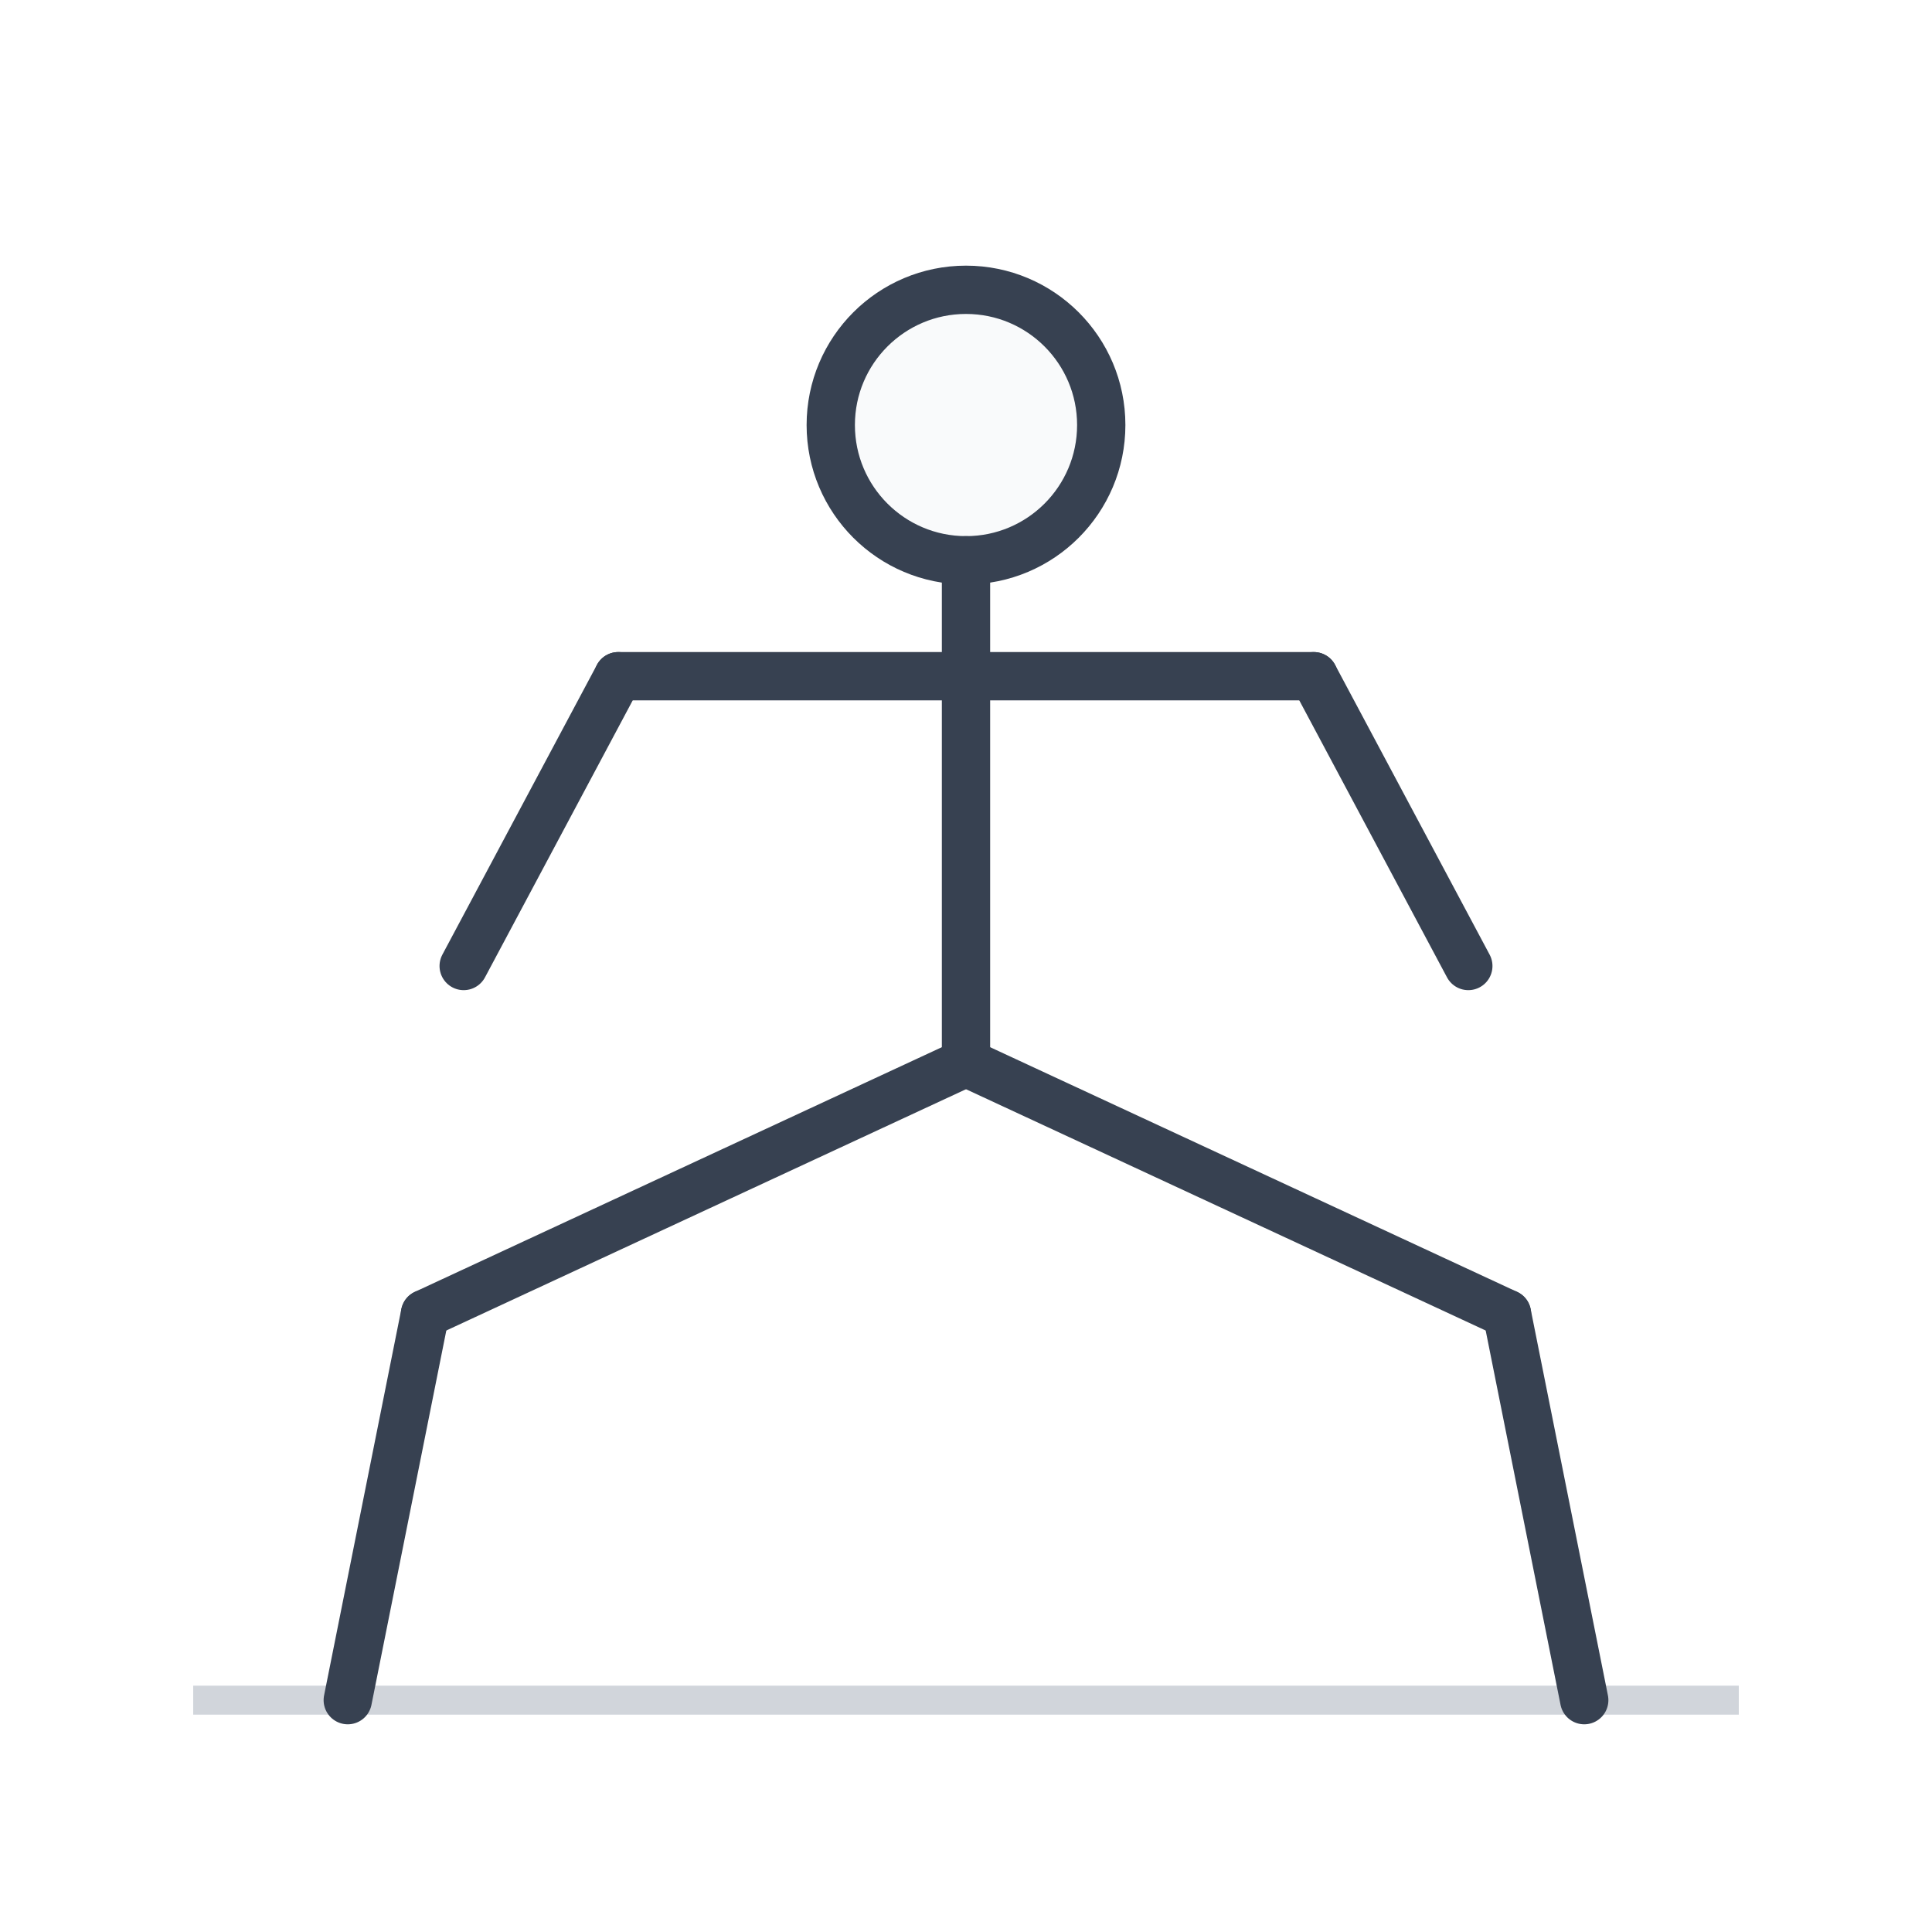
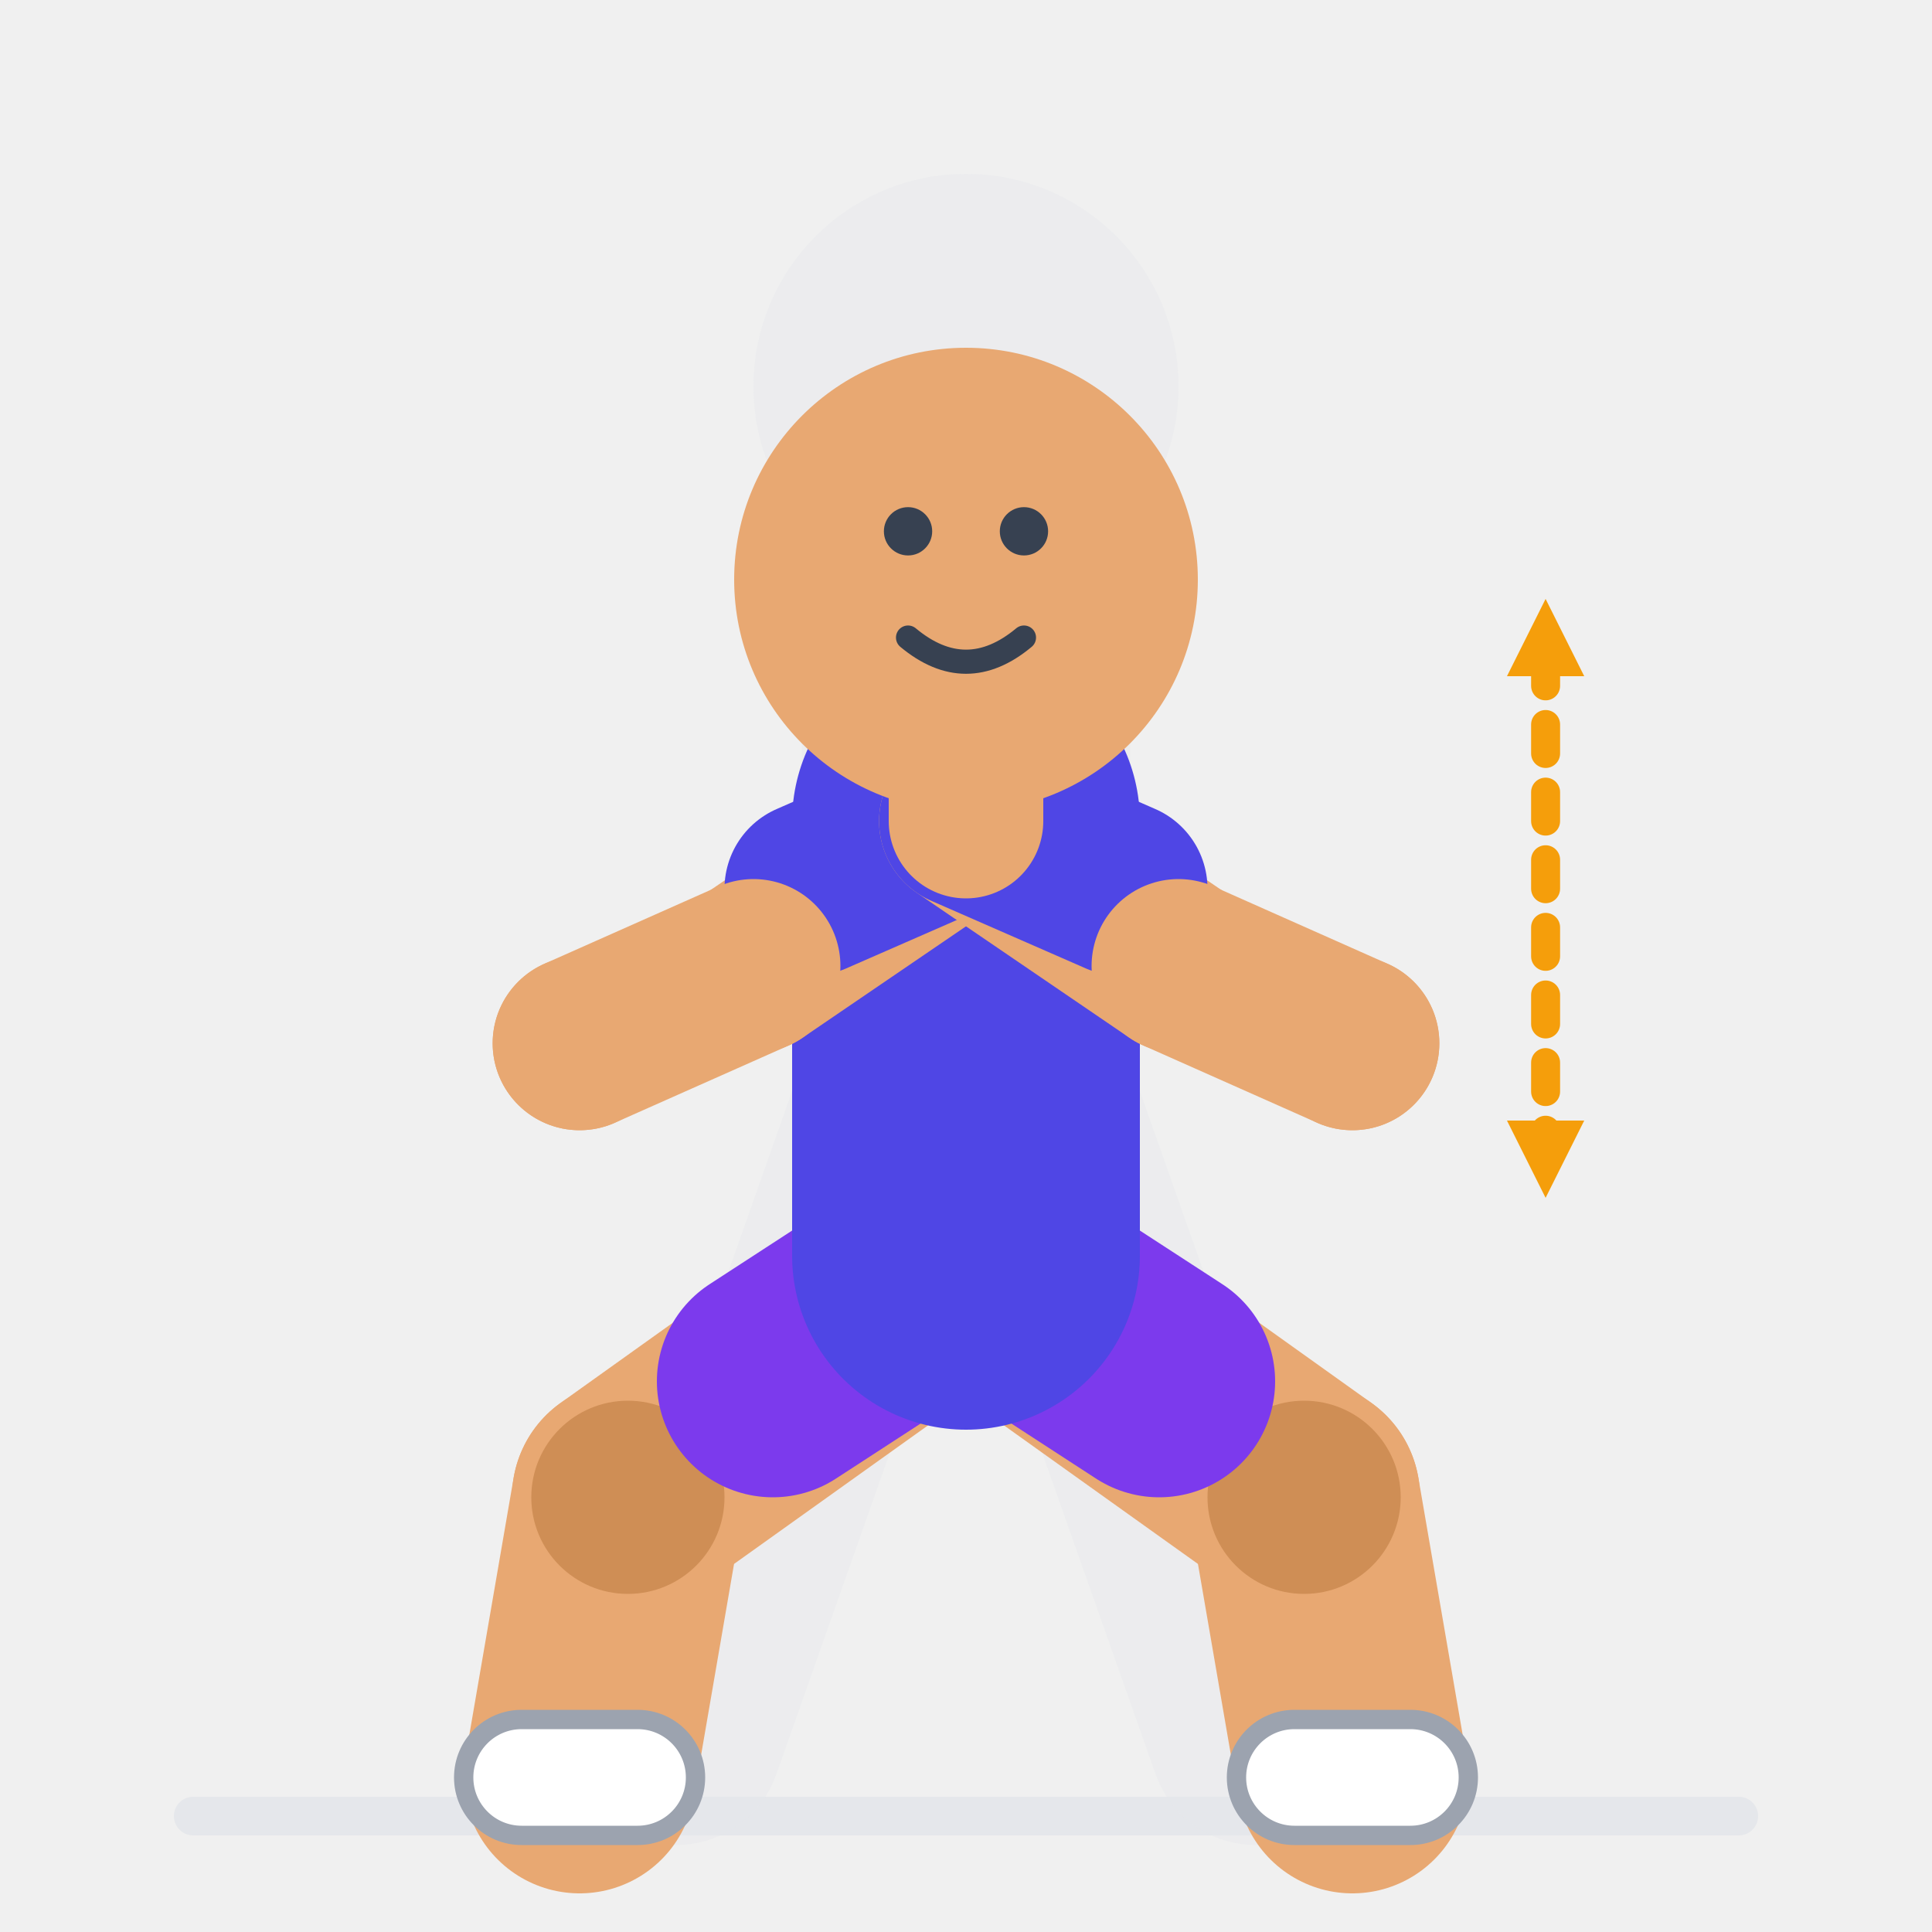
- <svg xmlns="http://www.w3.org/2000/svg" viewBox="0 0 100 100" width="100" height="100">
-   <rect width="100" height="100" fill="white" />
-   <line x1="10" y1="88" x2="90" y2="88" stroke="#d1d5db" stroke-width="1.5" />
-   <circle cx="50" cy="22" r="7" fill="#f9fafb" stroke="#374151" stroke-width="2.5" />
-   <line x1="50" y1="29" x2="50" y2="55" stroke="#374151" stroke-width="2.5" stroke-linecap="round" />
-   <line x1="32" y1="35" x2="68" y2="35" stroke="#374151" stroke-width="2.5" stroke-linecap="round" />
-   <line x1="32" y1="35" x2="24" y2="50" stroke="#374151" stroke-width="2.5" stroke-linecap="round" />
-   <line x1="68" y1="35" x2="76" y2="50" stroke="#374151" stroke-width="2.5" stroke-linecap="round" />
-   <line x1="50" y1="55" x2="22" y2="68" stroke="#374151" stroke-width="2.5" stroke-linecap="round" />
-   <line x1="50" y1="55" x2="78" y2="68" stroke="#374151" stroke-width="2.5" stroke-linecap="round" />
-   <line x1="22" y1="68" x2="18" y2="88" stroke="#374151" stroke-width="2.5" stroke-linecap="round" />
-   <line x1="78" y1="68" x2="82" y2="88" stroke="#374151" stroke-width="2.5" stroke-linecap="round" />
+ <svg xmlns="http://www.w3.org/2000/svg" viewBox="0 0 200 200" width="200" height="200">
+   <line x1="20" y1="188" x2="180" y2="188" stroke="#E5E7EB" stroke-width="4" stroke-linecap="round" />
+   <circle cx="100" cy="40" r="22" fill="#E5E7EB" opacity="0.4" />
+   <line x1="100" y1="95" x2="100" y2="60" stroke="#E5E7EB" stroke-width="34" stroke-linecap="round" opacity="0.4" />
+   <line x1="100" y1="95" x2="70" y2="180" stroke="#E5E7EB" stroke-width="22" stroke-linecap="round" opacity="0.4" />
+   <line x1="100" y1="95" x2="130" y2="180" stroke="#E5E7EB" stroke-width="22" stroke-linecap="round" opacity="0.4" />
+   <line x1="100" y1="130" x2="65" y2="155" stroke="#E8A872" stroke-width="24" stroke-linecap="round" />
+   <line x1="65" y1="155" x2="60" y2="184" stroke="#E8A872" stroke-width="24" stroke-linecap="round" />
+   <circle cx="65" cy="155" r="10" fill="#CF8E55" />
+   <line x1="100" y1="130" x2="80" y2="143" stroke="#7C3AED" stroke-width="24" stroke-linecap="round" />
+   <line x1="100" y1="130" x2="135" y2="155" stroke="#E8A872" stroke-width="24" stroke-linecap="round" />
+   <line x1="135" y1="155" x2="140" y2="184" stroke="#E8A872" stroke-width="24" stroke-linecap="round" />
+   <circle cx="135" cy="155" r="10" fill="#CF8E55" />
+   <line x1="100" y1="130" x2="120" y2="143" stroke="#7C3AED" stroke-width="24" stroke-linecap="round" />
+   <rect x="48" y="178" width="24" height="12" rx="6" fill="#FFFFFF" stroke="#9CA3AF" stroke-width="2" />
+   <rect x="128" y="178" width="24" height="12" rx="6" fill="#FFFFFF" stroke="#9CA3AF" stroke-width="2" />
+   <line x1="100" y1="130" x2="100" y2="85" stroke="#4F46E5" stroke-width="36" stroke-linecap="round" />
+   <line x1="100" y1="85" x2="78" y2="100" stroke="#E8A872" stroke-width="18" stroke-linecap="round" />
+   <line x1="100" y1="85" x2="84" y2="92" stroke="#4F46E5" stroke-width="18" stroke-linecap="round" />
+   <circle cx="78" cy="100" r="8" fill="#CF8E55" />
+   <line x1="78" y1="100" x2="60" y2="108" stroke="#E8A872" stroke-width="18" stroke-linecap="round" />
+   <circle cx="60" cy="108" r="9" fill="#E8A872" />
+   <line x1="100" y1="85" x2="122" y2="100" stroke="#E8A872" stroke-width="18" stroke-linecap="round" />
+   <line x1="100" y1="85" x2="116" y2="92" stroke="#4F46E5" stroke-width="18" stroke-linecap="round" />
+   <circle cx="122" cy="100" r="8" fill="#CF8E55" />
+   <line x1="122" y1="100" x2="140" y2="108" stroke="#E8A872" stroke-width="18" stroke-linecap="round" />
+   <circle cx="140" cy="108" r="9" fill="#E8A872" />
+   <line x1="100" y1="85" x2="100" y2="76" stroke="#E8A872" stroke-width="16" stroke-linecap="round" />
+   <circle cx="100" cy="60" r="24" fill="#E8A872" />
+   <circle cx="94" cy="55" r="2.5" fill="#374151" />
+   <circle cx="106" cy="55" r="2.5" fill="#374151" />
+   <path d="M94,66 Q100,71 106,66" stroke="#374151" stroke-width="2.5" fill="none" stroke-linecap="round" />
+   <line x1="160" y1="68" x2="160" y2="118" stroke="#F59E0B" stroke-width="3" stroke-linecap="round" stroke-dasharray="3,4" />
+   <polygon points="160,62 156,70 164,70" fill="#F59E0B" />
+   <polygon points="160,124 156,116 164,116" fill="#F59E0B" />
</svg>
